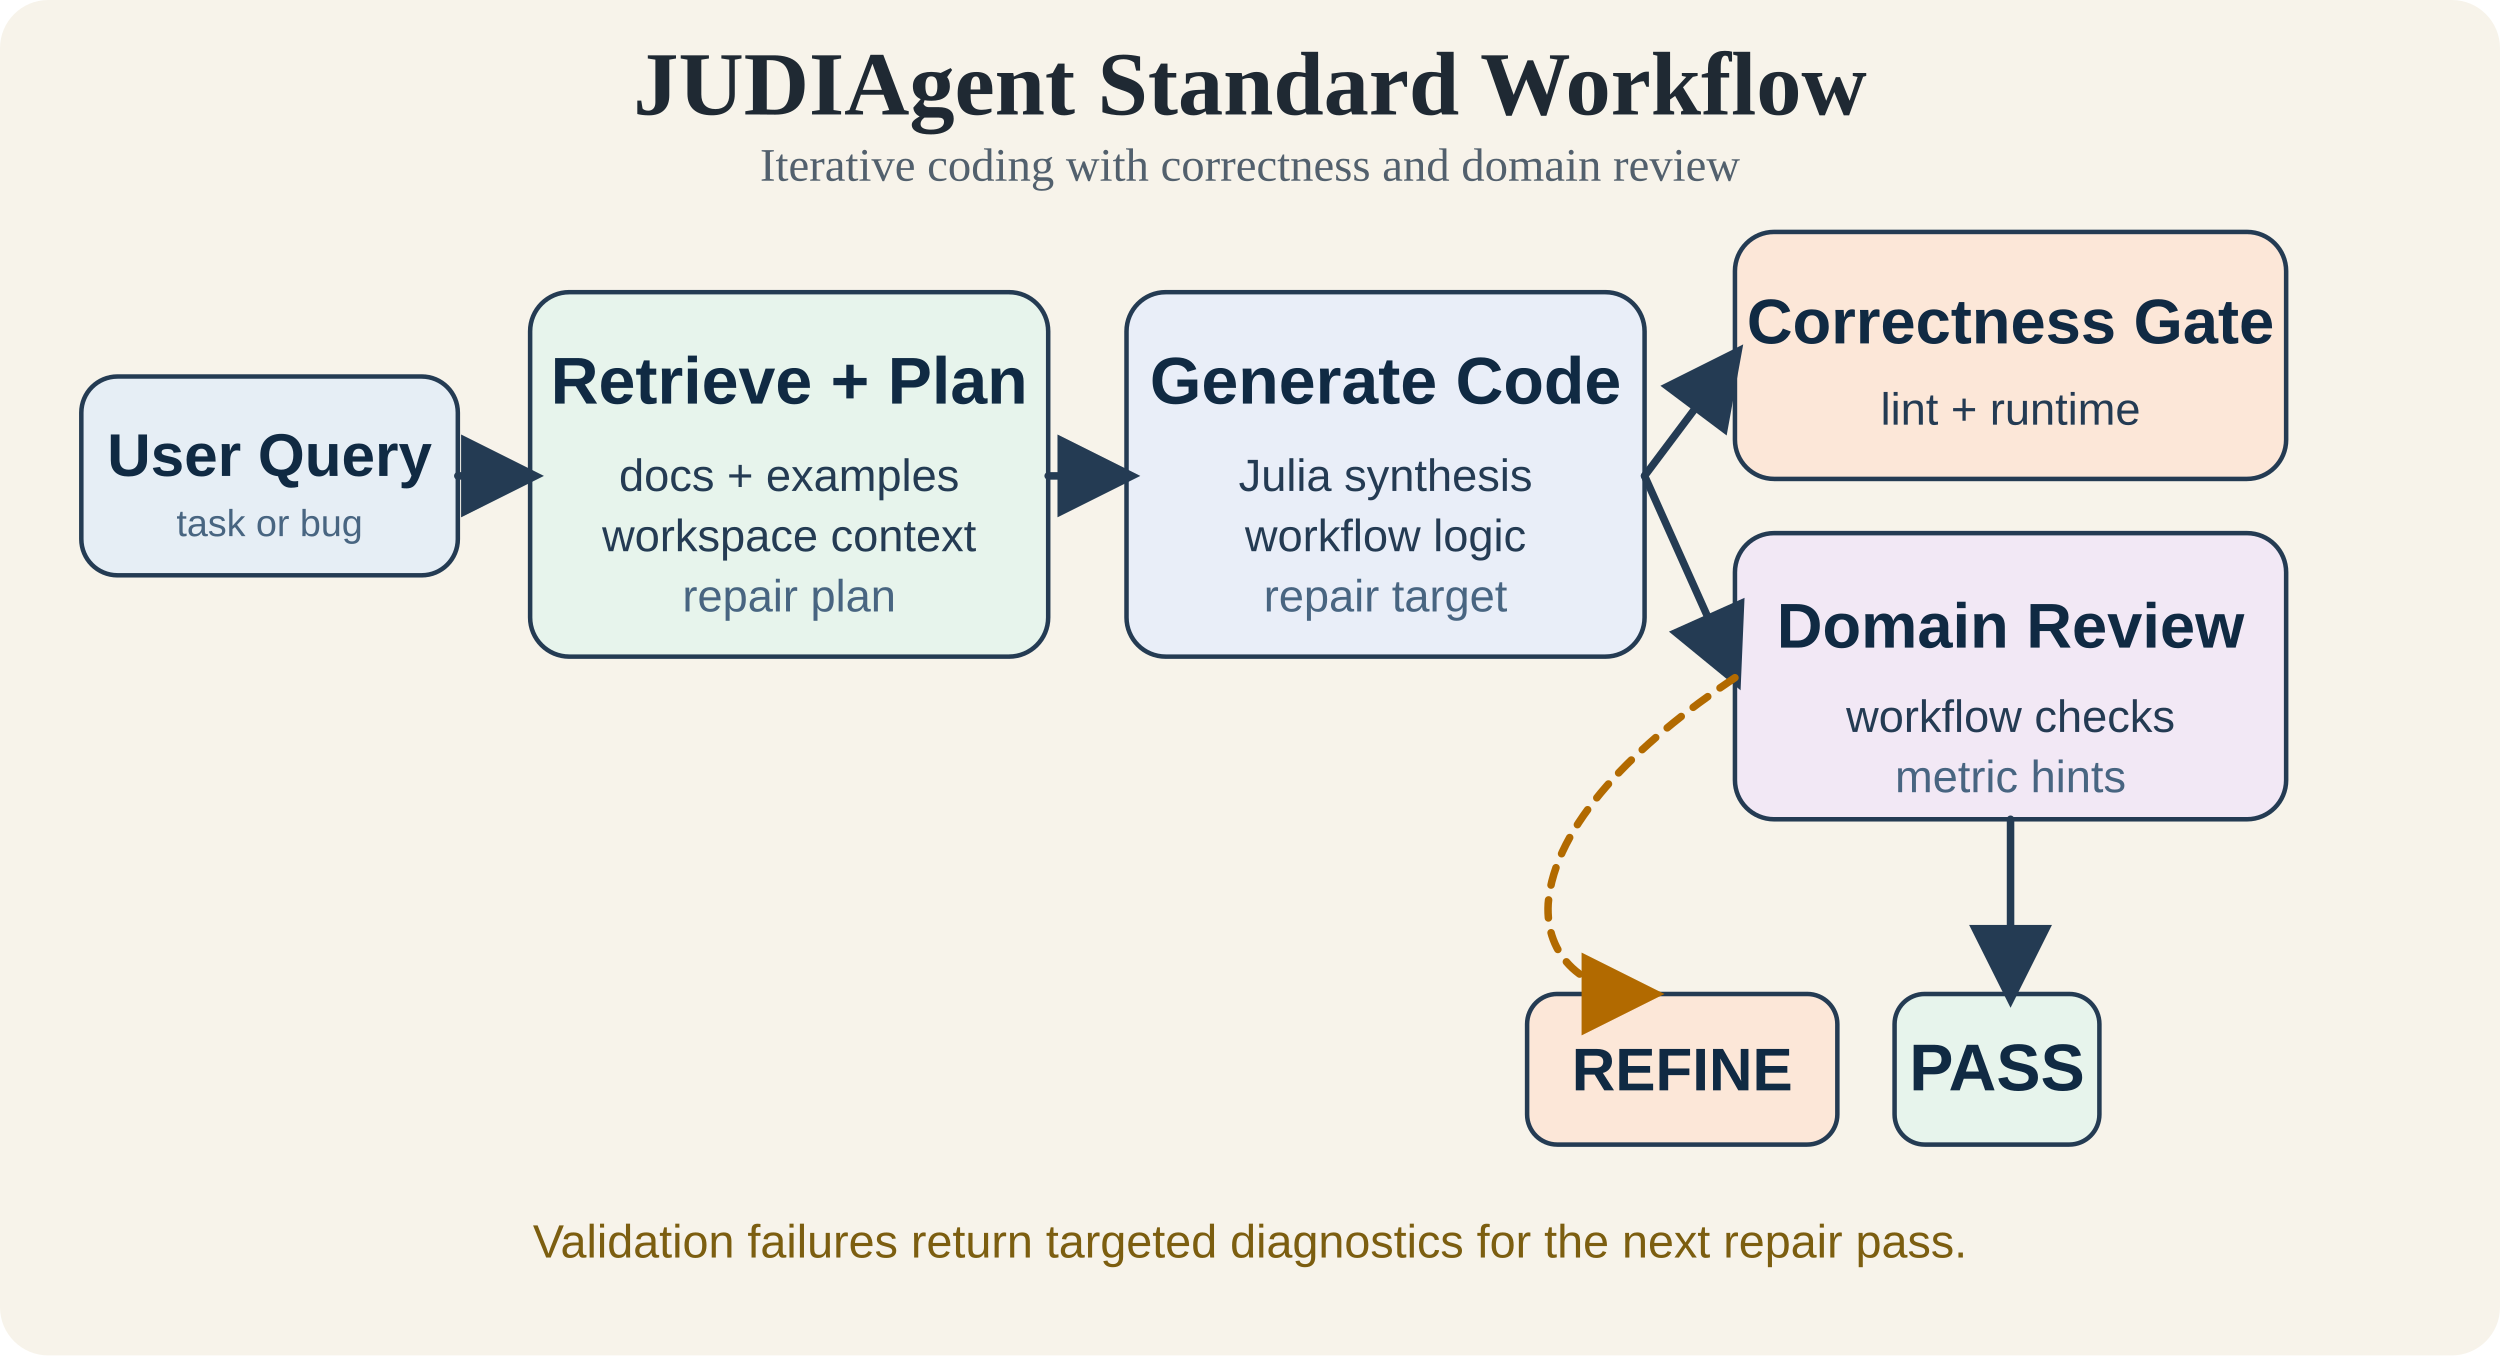
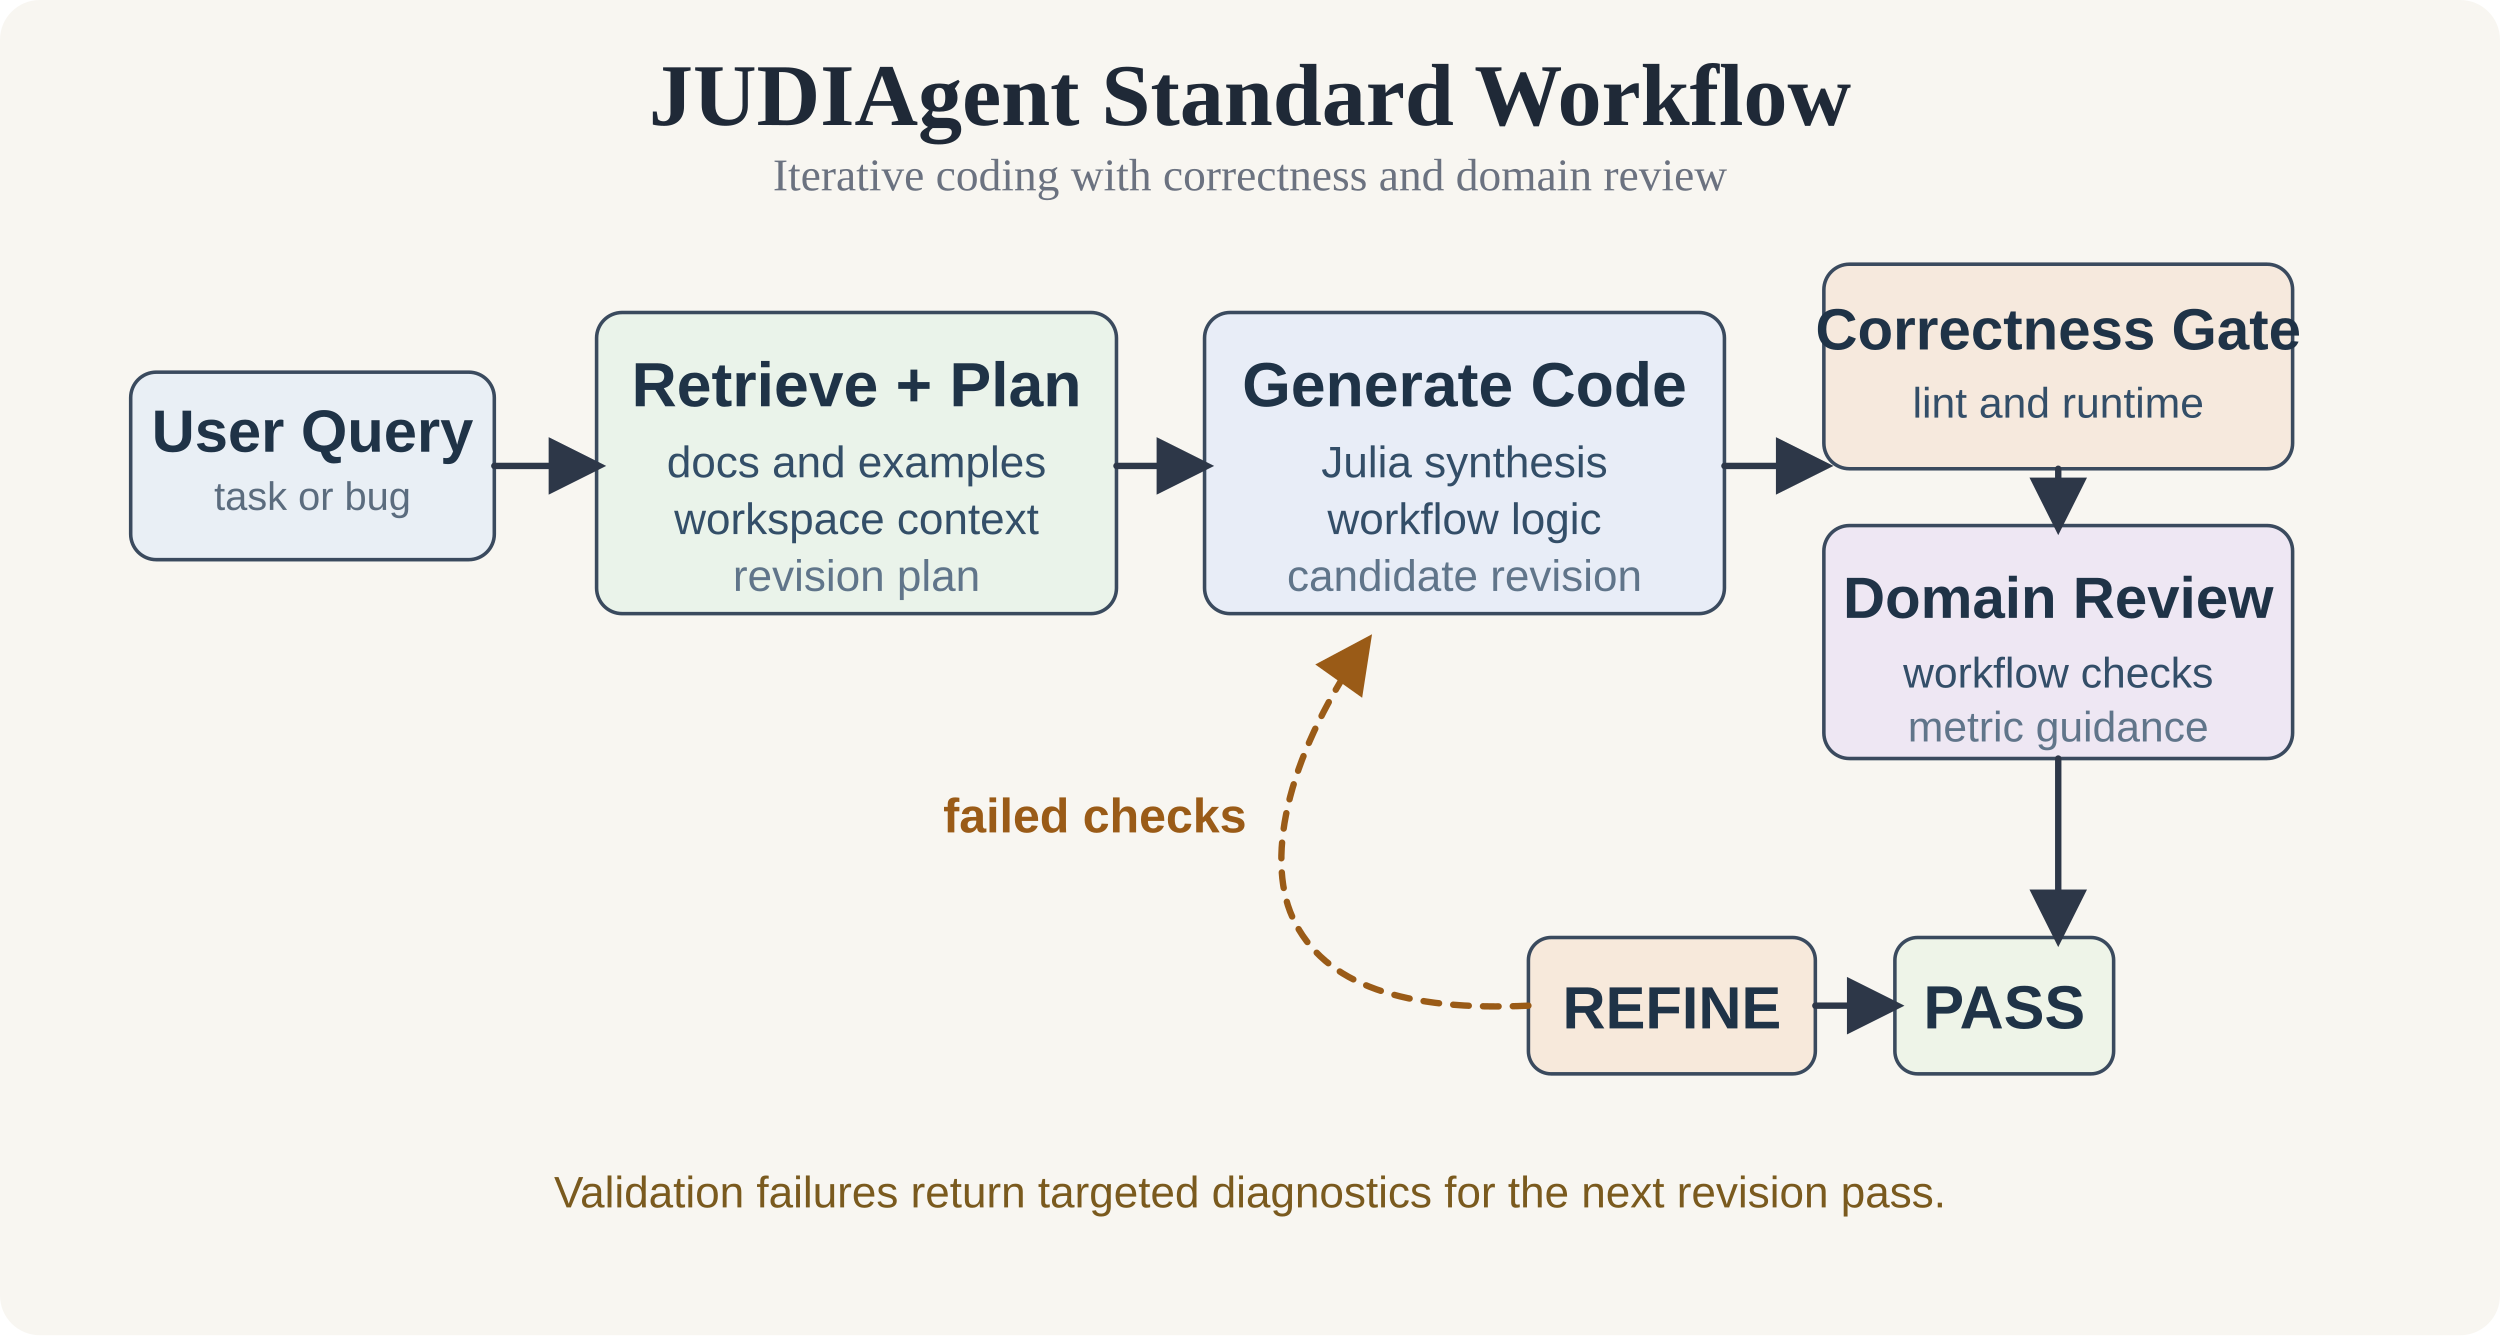
- <svg xmlns="http://www.w3.org/2000/svg" width="1660" height="900" viewBox="0 0 1660 900" fill="none">
+ <svg xmlns="http://www.w3.org/2000/svg" width="1760" height="940" viewBox="0 0 1760 940" fill="none">
  <defs>
-     <marker id="arrow-navy" viewBox="0 0 12 12" refX="10" refY="6" markerWidth="11" markerHeight="11" orient="auto-start-reverse">
-       <path d="M 0 0 L 12 6 L 0 12 z" fill="#243B53" />
+     <marker id="arrow-ink" viewBox="0 0 12 12" refX="10" refY="6" markerWidth="9" markerHeight="9" orient="auto">
+       <path d="M 0 0 L 12 6 L 0 12 z" fill="#2D3748" />
    </marker>
-     <marker id="arrow-gold" viewBox="0 0 12 12" refX="10" refY="6" markerWidth="11" markerHeight="11" orient="auto-start-reverse">
-       <path d="M 0 0 L 12 6 L 0 12 z" fill="#B26A00" />
+     <marker id="arrow-accent" viewBox="0 0 12 12" refX="10" refY="6" markerWidth="9" markerHeight="9" orient="auto">
+       <path d="M 0 0 L 12 6 L 0 12 z" fill="#9A5B17" />
    </marker>
  </defs>
-   <rect width="1660" height="900" rx="32" fill="#F7F3EA" />
-   <text x="830" y="76" text-anchor="middle" font-family="Georgia, 'Times New Roman', serif" font-size="60" font-weight="700" fill="#1F2933">JUDIAgent Standard Workflow</text>
-   <text x="830" y="120" text-anchor="middle" font-family="Georgia, 'Times New Roman', serif" font-size="31" fill="#52606D">Iterative coding with correctness and domain review</text>
-   <rect x="54" y="250" width="250" height="132" rx="24" fill="#E6EEF5" stroke="#243B53" stroke-width="3" />
-   <text x="179" y="316" text-anchor="middle" font-family="Arial, sans-serif" font-size="40" font-weight="700" fill="#102A43">User Query</text>
-   <text x="179" y="356" text-anchor="middle" font-family="Arial, sans-serif" font-size="25" fill="#486581">task or bug</text>
-   <rect x="352" y="194" width="344" height="242" rx="26" fill="#E7F4EC" stroke="#243B53" stroke-width="3" />
-   <text x="524" y="268" text-anchor="middle" font-family="Arial, sans-serif" font-size="44" font-weight="700" fill="#102A43">Retrieve + Plan</text>
-   <text x="524" y="326" text-anchor="middle" font-family="Arial, sans-serif" font-size="30" fill="#243B53">docs + examples</text>
-   <text x="524" y="366" text-anchor="middle" font-family="Arial, sans-serif" font-size="30" fill="#243B53">workspace context</text>
-   <text x="524" y="406" text-anchor="middle" font-family="Arial, sans-serif" font-size="30" fill="#486581">repair plan</text>
-   <rect x="748" y="194" width="344" height="242" rx="26" fill="#E9EEF8" stroke="#243B53" stroke-width="3" />
-   <text x="920" y="268" text-anchor="middle" font-family="Arial, sans-serif" font-size="44" font-weight="700" fill="#102A43">Generate Code</text>
-   <text x="920" y="326" text-anchor="middle" font-family="Arial, sans-serif" font-size="30" fill="#243B53">Julia synthesis</text>
-   <text x="920" y="366" text-anchor="middle" font-family="Arial, sans-serif" font-size="30" fill="#243B53">workflow logic</text>
-   <text x="920" y="406" text-anchor="middle" font-family="Arial, sans-serif" font-size="30" fill="#486581">repair target</text>
-   <rect x="1152" y="154" width="366" height="164" rx="26" fill="#FCE7D8" stroke="#243B53" stroke-width="3" />
-   <text x="1335" y="228" text-anchor="middle" font-family="Arial, sans-serif" font-size="42" font-weight="700" fill="#102A43">Correctness Gate</text>
-   <text x="1335" y="282" text-anchor="middle" font-family="Arial, sans-serif" font-size="30" fill="#243B53">lint + runtime</text>
-   <rect x="1152" y="354" width="366" height="190" rx="26" fill="#F2E8F5" stroke="#243B53" stroke-width="3" />
-   <text x="1335" y="430" text-anchor="middle" font-family="Arial, sans-serif" font-size="42" font-weight="700" fill="#102A43">Domain Review</text>
-   <text x="1335" y="486" text-anchor="middle" font-family="Arial, sans-serif" font-size="30" fill="#243B53">workflow checks</text>
-   <text x="1335" y="526" text-anchor="middle" font-family="Arial, sans-serif" font-size="30" fill="#486581">metric hints</text>
-   <rect x="1258" y="660" width="136" height="100" rx="20" fill="#E7F4EC" stroke="#243B53" stroke-width="3" />
-   <text x="1326" y="724" text-anchor="middle" font-family="Arial, sans-serif" font-size="44" font-weight="700" fill="#102A43">PASS</text>
-   <rect x="1014" y="660" width="206" height="100" rx="20" fill="#FCE7D8" stroke="#243B53" stroke-width="3" />
-   <text x="1117" y="724" text-anchor="middle" font-family="Arial, sans-serif" font-size="40" font-weight="700" fill="#102A43">REFINE</text>
-   <path d="M304 316 H352" stroke="#243B53" stroke-width="5" stroke-linecap="round" marker-end="url(#arrow-navy)" />
-   <path d="M696 316 H748" stroke="#243B53" stroke-width="5" stroke-linecap="round" marker-end="url(#arrow-navy)" />
-   <path d="M1092 316 L1152 236" stroke="#243B53" stroke-width="5" stroke-linecap="round" marker-end="url(#arrow-navy)" />
-   <path d="M1092 316 L1152 450" stroke="#243B53" stroke-width="5" stroke-linecap="round" marker-end="url(#arrow-navy)" />
-   <path d="M1335 544 V660" stroke="#243B53" stroke-width="5" stroke-linecap="round" marker-end="url(#arrow-navy)" />
-   <path d="M1152 450 C1086 494 1032 548 1028 600 C1026 634 1050 660 1096 660" stroke="#B26A00" stroke-width="5" stroke-linecap="round" stroke-dasharray="12 10" fill="none" marker-end="url(#arrow-gold)" />
-   <text x="830" y="835" text-anchor="middle" font-family="Arial, sans-serif" font-size="31" fill="#7C5E10">Validation failures return targeted diagnostics for the next repair pass.</text>
+   <rect width="1760" height="940" rx="28" fill="#F8F6F1" />
+   <text x="880" y="88" text-anchor="middle" font-family="Georgia, 'Times New Roman', serif" font-size="62" font-weight="700" fill="#1F2937">JUDIAgent Standard Workflow</text>
+   <text x="880" y="134" text-anchor="middle" font-family="Georgia, 'Times New Roman', serif" font-size="32" fill="#6B7280">Iterative coding with correctness and domain review</text>
+   <rect x="92" y="262" width="256" height="132" rx="18" fill="#E9EFF5" stroke="#3A4A5E" stroke-width="2.5" />
+   <text x="220" y="318" text-anchor="middle" font-family="Arial, sans-serif" font-size="42" font-weight="700" fill="#1F3347">User Query</text>
+   <text x="220" y="359" text-anchor="middle" font-family="Arial, sans-serif" font-size="28" fill="#5B6C7E">task or bug</text>
+   <rect x="420" y="220" width="366" height="212" rx="18" fill="#EAF3EA" stroke="#3A4A5E" stroke-width="2.5" />
+   <text x="603" y="286" text-anchor="middle" font-family="Arial, sans-serif" font-size="44" font-weight="700" fill="#1F3347">Retrieve + Plan</text>
+   <text x="603" y="336" text-anchor="middle" font-family="Arial, sans-serif" font-size="31" fill="#334E68">docs and examples</text>
+   <text x="603" y="376" text-anchor="middle" font-family="Arial, sans-serif" font-size="31" fill="#334E68">workspace context</text>
+   <text x="603" y="416" text-anchor="middle" font-family="Arial, sans-serif" font-size="31" fill="#60758A">revision plan</text>
+   <rect x="848" y="220" width="366" height="212" rx="18" fill="#E8EDF7" stroke="#3A4A5E" stroke-width="2.5" />
+   <text x="1031" y="286" text-anchor="middle" font-family="Arial, sans-serif" font-size="44" font-weight="700" fill="#1F3347">Generate Code</text>
+   <text x="1031" y="336" text-anchor="middle" font-family="Arial, sans-serif" font-size="31" fill="#334E68">Julia synthesis</text>
+   <text x="1031" y="376" text-anchor="middle" font-family="Arial, sans-serif" font-size="31" fill="#334E68">workflow logic</text>
+   <text x="1031" y="416" text-anchor="middle" font-family="Arial, sans-serif" font-size="31" fill="#60758A">candidate revision</text>
+   <rect x="1284" y="186" width="330" height="144" rx="18" fill="#F6E9DD" stroke="#3A4A5E" stroke-width="2.5" />
+   <text x="1449" y="246" text-anchor="middle" font-family="Arial, sans-serif" font-size="41" font-weight="700" fill="#1F3347">Correctness Gate</text>
+   <text x="1449" y="294" text-anchor="middle" font-family="Arial, sans-serif" font-size="30" fill="#334E68">lint and runtime</text>
+   <rect x="1284" y="370" width="330" height="164" rx="18" fill="#EEE7F3" stroke="#3A4A5E" stroke-width="2.5" />
+   <text x="1449" y="435" text-anchor="middle" font-family="Arial, sans-serif" font-size="41" font-weight="700" fill="#1F3347">Domain Review</text>
+   <text x="1449" y="484" text-anchor="middle" font-family="Arial, sans-serif" font-size="30" fill="#334E68">workflow checks</text>
+   <text x="1449" y="522" text-anchor="middle" font-family="Arial, sans-serif" font-size="30" fill="#60758A">metric guidance</text>
+   <rect x="1334" y="660" width="154" height="96" rx="16" fill="#EEF4E8" stroke="#3A4A5E" stroke-width="2.5" />
+   <text x="1411" y="724" text-anchor="middle" font-family="Arial, sans-serif" font-size="43" font-weight="700" fill="#1F3347">PASS</text>
+   <rect x="1076" y="660" width="202" height="96" rx="16" fill="#F7E9DB" stroke="#3A4A5E" stroke-width="2.5" />
+   <text x="1177" y="724" text-anchor="middle" font-family="Arial, sans-serif" font-size="42" font-weight="700" fill="#1F3347">REFINE</text>
+   <path d="M348 328 H420" stroke="#2D3748" stroke-width="4.5" stroke-linecap="round" marker-end="url(#arrow-ink)" />
+   <path d="M786 328 H848" stroke="#2D3748" stroke-width="4.5" stroke-linecap="round" marker-end="url(#arrow-ink)" />
+   <path d="M1214 328 H1284" stroke="#2D3748" stroke-width="4.5" stroke-linecap="round" marker-end="url(#arrow-ink)" />
+   <path d="M1449 330 V370" stroke="#2D3748" stroke-width="4.5" stroke-linecap="round" marker-end="url(#arrow-ink)" />
+   <path d="M1449 534 V660" stroke="#2D3748" stroke-width="4.5" stroke-linecap="round" marker-end="url(#arrow-ink)" />
+   <path d="M1278 708 H1334" stroke="#2D3748" stroke-width="4.5" stroke-linecap="round" marker-end="url(#arrow-ink)" />
+   <path d="M1076 708 C990 712 932 694 910 646 C890 602 908 528 962 452" stroke="#9A5B17" stroke-width="4.5" stroke-linecap="round" stroke-linejoin="round" stroke-dasharray="11 10" fill="none" marker-end="url(#arrow-accent)" />
+   <text x="664" y="586" text-anchor="start" font-family="Arial, sans-serif" font-size="34" font-weight="700" fill="#9A5B17">failed checks</text>
+   <text x="880" y="850" text-anchor="middle" font-family="Arial, sans-serif" font-size="31" fill="#7A5A1E">Validation failures return targeted diagnostics for the next revision pass.</text>
</svg>
